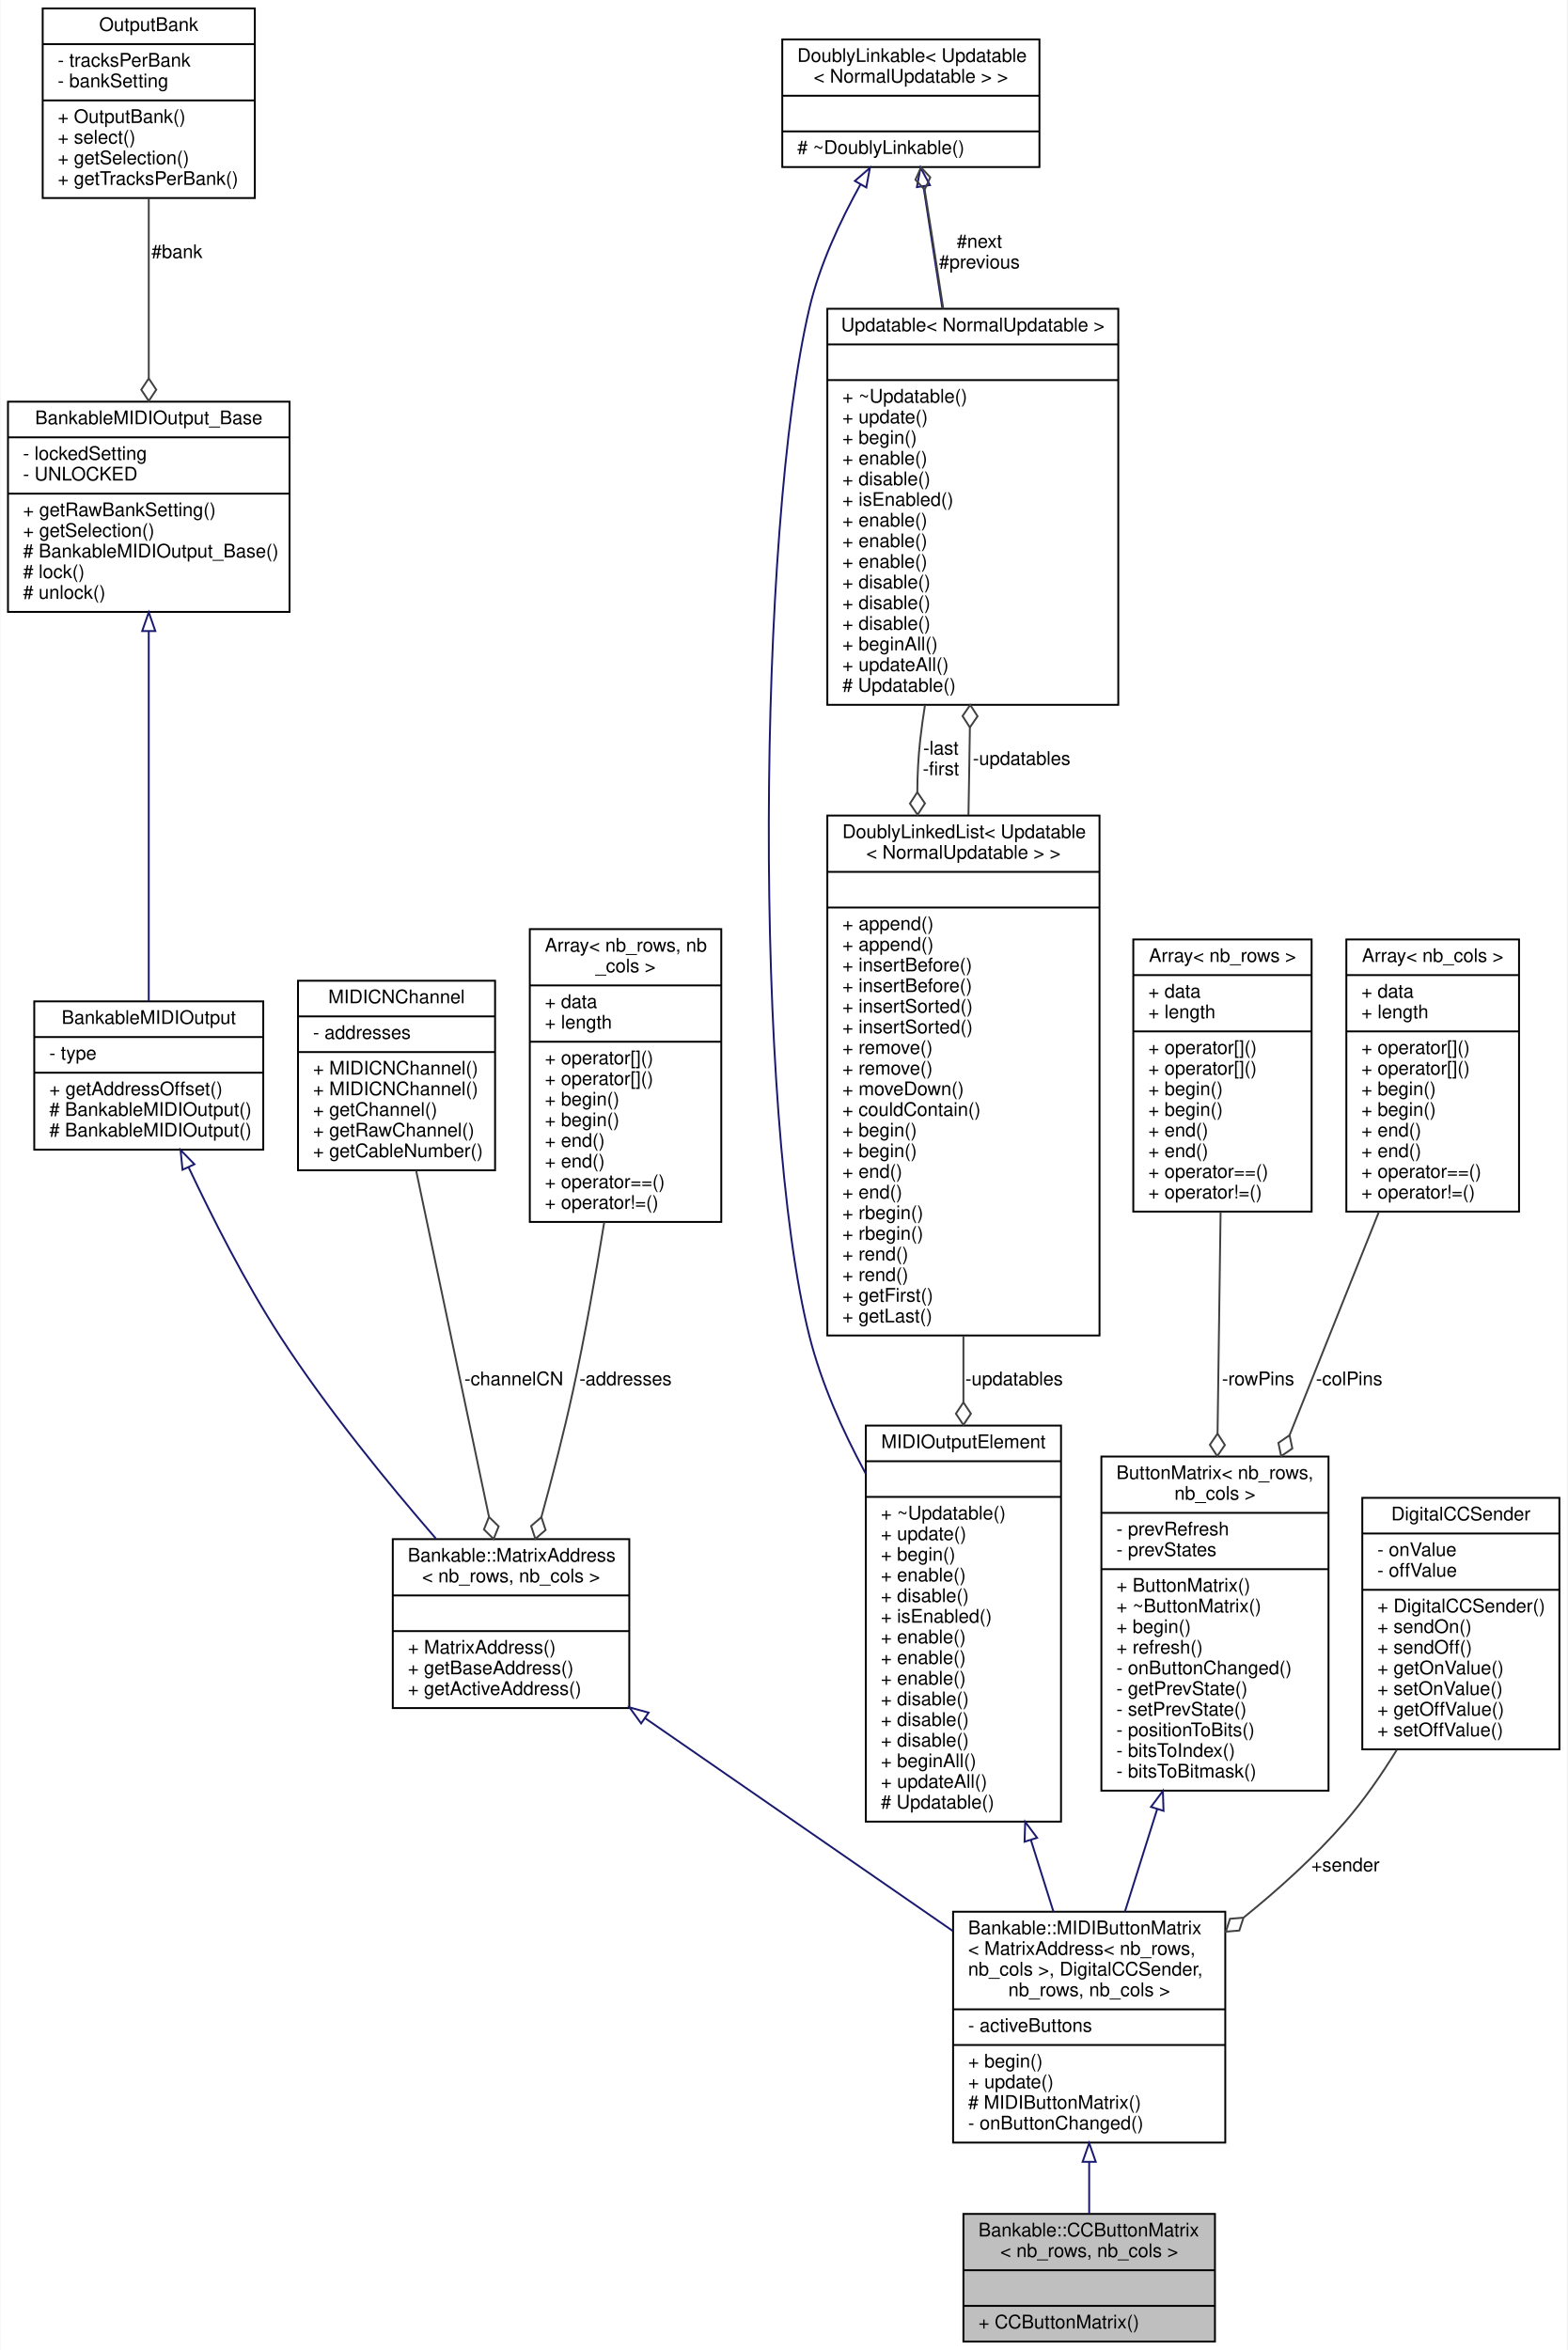
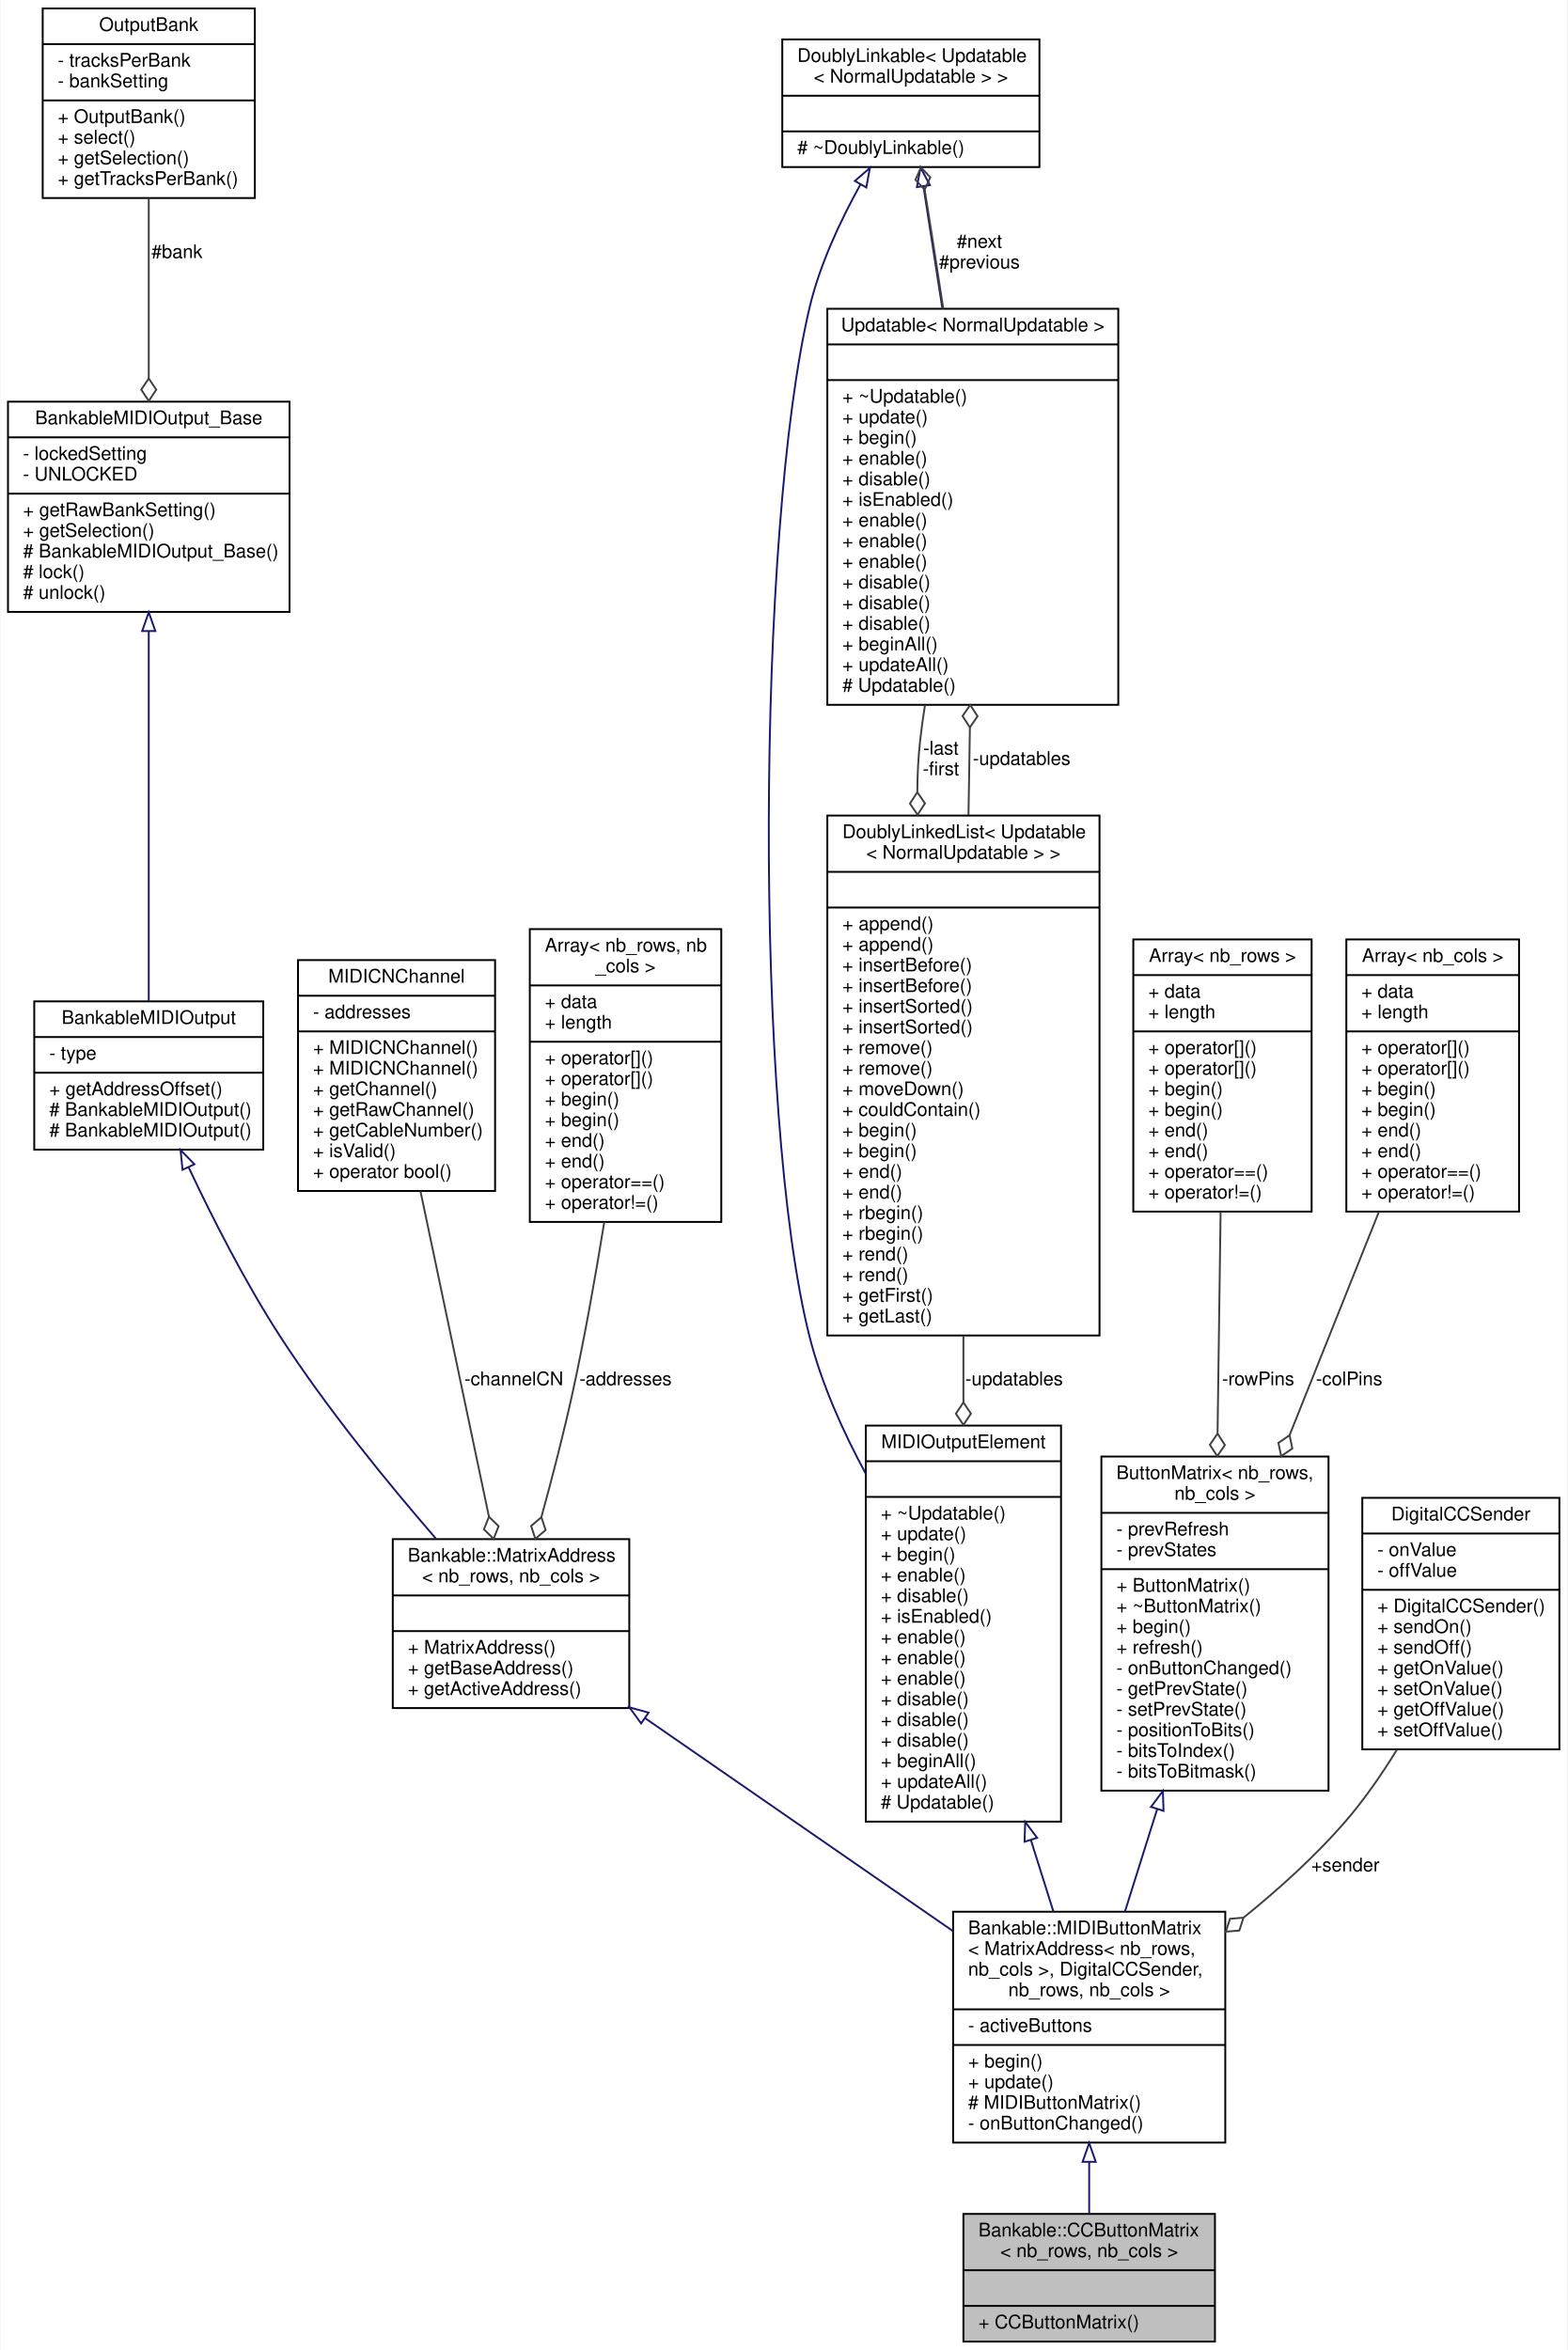
<svg xmlns="http://www.w3.org/2000/svg" xmlns:xlink="http://www.w3.org/1999/xlink" width="835pt" height="1252pt" viewBox="0.00 0.00 834.50 1252.00">
  <g id="graph0" class="graph" transform="scale(1 1) rotate(0) translate(4 1248)">
    <polygon fill="white" stroke="none" points="-4,4 -4,-1248 830.5,-1248 830.5,4 -4,4" />
    <g id="node1" class="node">
      <g id="a_node1">
        <a xlink:title="A class of MIDIOutputElements that read the input from a matrix of momentary push buttons or switches...">
          <polygon fill="#bfbfbf" stroke="black" points="509,-0.5 509,-68.5 643,-68.5 643,-0.5 509,-0.5" />
          <text text-anchor="start" x="517" y="-56.5" font-family="Helvetica,sans-Serif" font-size="10.00">Bankable::CCButtonMatrix</text>
          <text text-anchor="middle" x="576" y="-45.5" font-family="Helvetica,sans-Serif" font-size="10.00">&lt; nb_rows, nb_cols &gt;</text>
          <polyline fill="none" stroke="black" points="509,-38.5 643,-38.5 " />
          <text text-anchor="middle" x="576" y="-26.5" font-family="Helvetica,sans-Serif" font-size="10.00"> </text>
          <polyline fill="none" stroke="black" points="509,-19.5 643,-19.5 " />
          <text text-anchor="start" x="517" y="-7.5" font-family="Helvetica,sans-Serif" font-size="10.00">+ CCButtonMatrix()</text>
        </a>
      </g>
    </g>
    <g id="node2" class="node">
      <g id="a_node2">
        <a xlink:href="../../d3/d65/classBankable_1_1MIDIButtonMatrix.html" target="_top" xlink:title=" ">
          <polygon fill="white" stroke="black" points="503.5,-106.5 503.5,-229.5 648.5,-229.5 648.5,-106.5 503.5,-106.5" />
          <text text-anchor="start" x="511.5" y="-217.5" font-family="Helvetica,sans-Serif" font-size="10.00">Bankable::MIDIButtonMatrix</text>
          <text text-anchor="start" x="511.5" y="-206.5" font-family="Helvetica,sans-Serif" font-size="10.00">&lt; MatrixAddress&lt; nb_rows,</text>
          <text text-anchor="start" x="511.5" y="-195.5" font-family="Helvetica,sans-Serif" font-size="10.00"> nb_cols &gt;, DigitalCCSender,</text>
          <text text-anchor="middle" x="576" y="-184.5" font-family="Helvetica,sans-Serif" font-size="10.00"> nb_rows, nb_cols &gt;</text>
          <polyline fill="none" stroke="black" points="503.5,-177.5 648.5,-177.5 " />
          <text text-anchor="start" x="511.5" y="-165.5" font-family="Helvetica,sans-Serif" font-size="10.00">- activeButtons</text>
          <polyline fill="none" stroke="black" points="503.5,-158.5 648.5,-158.5 " />
          <text text-anchor="start" x="511.5" y="-146.5" font-family="Helvetica,sans-Serif" font-size="10.00">+ begin()</text>
          <text text-anchor="start" x="511.5" y="-135.5" font-family="Helvetica,sans-Serif" font-size="10.00">+ update()</text>
          <text text-anchor="start" x="511.5" y="-124.5" font-family="Helvetica,sans-Serif" font-size="10.00"># MIDIButtonMatrix()</text>
          <text text-anchor="start" x="511.5" y="-113.5" font-family="Helvetica,sans-Serif" font-size="10.00">- onButtonChanged()</text>
        </a>
      </g>
    </g>
    <g id="edge1" class="edge">
      <path fill="none" stroke="midnightblue" d="M576,-96.243C576,-86.654 576,-77.207 576,-68.725" />
      <polygon fill="none" stroke="midnightblue" points="572.5,-96.254 576,-106.254 579.5,-96.254 572.5,-96.254" />
    </g>
    <g id="node3" class="node">
      <g id="a_node3">
        <a xlink:href="../../d7/db5/classBankable_1_1MatrixAddress.html" target="_top" xlink:title=" ">
          <polygon fill="white" stroke="black" points="205,-338 205,-428 331,-428 331,-338 205,-338" />
          <text text-anchor="start" x="213" y="-416" font-family="Helvetica,sans-Serif" font-size="10.00">Bankable::MatrixAddress</text>
          <text text-anchor="middle" x="268" y="-405" font-family="Helvetica,sans-Serif" font-size="10.00">&lt; nb_rows, nb_cols &gt;</text>
          <polyline fill="none" stroke="black" points="205,-398 331,-398 " />
          <text text-anchor="middle" x="268" y="-386" font-family="Helvetica,sans-Serif" font-size="10.00"> </text>
          <polyline fill="none" stroke="black" points="205,-379 331,-379 " />
          <text text-anchor="start" x="213" y="-367" font-family="Helvetica,sans-Serif" font-size="10.00">+ MatrixAddress()</text>
          <text text-anchor="start" x="213" y="-356" font-family="Helvetica,sans-Serif" font-size="10.00">+ getBaseAddress()</text>
          <text text-anchor="start" x="213" y="-345" font-family="Helvetica,sans-Serif" font-size="10.00">+ getActiveAddress()</text>
        </a>
      </g>
    </g>
    <g id="edge2" class="edge">
      <path fill="none" stroke="midnightblue" d="M339.444,-332.592C388.646,-298.566 453.809,-253.502 503.283,-219.288" />
      <polygon fill="none" stroke="midnightblue" points="337.306,-329.816 331.072,-338.382 341.287,-335.573 337.306,-329.816" />
    </g>
    <g id="node4" class="node">
      <g id="a_node4">
        <a xlink:href="../../d3/d43/classBankableMIDIOutput.html" target="_top" xlink:title="A base class for all MIDIOutputElements that can be banked.">
          <polygon fill="white" stroke="black" points="14,-635.5 14,-714.5 136,-714.5 136,-635.5 14,-635.5" />
          <text text-anchor="middle" x="75" y="-702.5" font-family="Helvetica,sans-Serif" font-size="10.00">BankableMIDIOutput</text>
          <polyline fill="none" stroke="black" points="14,-695.5 136,-695.5 " />
          <text text-anchor="start" x="22" y="-683.5" font-family="Helvetica,sans-Serif" font-size="10.00">- type</text>
          <polyline fill="none" stroke="black" points="14,-676.5 136,-676.5 " />
          <text text-anchor="start" x="22" y="-664.5" font-family="Helvetica,sans-Serif" font-size="10.00">+ getAddressOffset()</text>
          <text text-anchor="start" x="22" y="-653.5" font-family="Helvetica,sans-Serif" font-size="10.00"># BankableMIDIOutput()</text>
          <text text-anchor="start" x="22" y="-642.5" font-family="Helvetica,sans-Serif" font-size="10.00"># BankableMIDIOutput()</text>
        </a>
      </g>
    </g>
    <g id="edge3" class="edge">
      <path fill="none" stroke="midnightblue" d="M96.272,-626.018C109.07,-598.833 126.446,-564.639 145,-536 169.826,-497.681 202.518,-457.67 227.957,-428.321" />
      <polygon fill="none" stroke="midnightblue" points="92.988,-624.778 91.941,-635.321 99.334,-627.733 92.988,-624.778" />
    </g>
    <g id="node5" class="node">
      <g id="a_node5">
        <a xlink:href="../../d4/d6e/classBankableMIDIOutput__Base.html" target="_top" xlink:title=" ">
          <polygon fill="white" stroke="black" points="0,-922 0,-1034 150,-1034 150,-922 0,-922" />
          <text text-anchor="middle" x="75" y="-1022" font-family="Helvetica,sans-Serif" font-size="10.00">BankableMIDIOutput_Base</text>
          <polyline fill="none" stroke="black" points="0,-1015 150,-1015 " />
          <text text-anchor="start" x="8" y="-1003" font-family="Helvetica,sans-Serif" font-size="10.00">- lockedSetting</text>
          <text text-anchor="start" x="8" y="-992" font-family="Helvetica,sans-Serif" font-size="10.00">- UNLOCKED</text>
          <polyline fill="none" stroke="black" points="0,-985 150,-985 " />
          <text text-anchor="start" x="8" y="-973" font-family="Helvetica,sans-Serif" font-size="10.00">+ getRawBankSetting()</text>
          <text text-anchor="start" x="8" y="-962" font-family="Helvetica,sans-Serif" font-size="10.00">+ getSelection()</text>
          <text text-anchor="start" x="8" y="-951" font-family="Helvetica,sans-Serif" font-size="10.00"># BankableMIDIOutput_Base()</text>
          <text text-anchor="start" x="8" y="-940" font-family="Helvetica,sans-Serif" font-size="10.00"># lock()</text>
          <text text-anchor="start" x="8" y="-929" font-family="Helvetica,sans-Serif" font-size="10.00"># unlock()</text>
        </a>
      </g>
    </g>
    <g id="edge4" class="edge">
      <path fill="none" stroke="midnightblue" d="M75,-911.639C75,-851.501 75,-764.335 75,-714.61" />
      <polygon fill="none" stroke="midnightblue" points="71.5,-911.792 75,-921.792 78.5,-911.792 71.5,-911.792" />
    </g>
    <g id="node6" class="node">
      <g id="a_node6">
        <a xlink:href="../../d9/d36/classOutputBank.html" target="_top" xlink:title="A class for changing the address of BankableMIDIOutputs.">
          <polygon fill="white" stroke="black" points="18.5,-1142.5 18.5,-1243.5 131.5,-1243.5 131.5,-1142.5 18.5,-1142.5" />
          <text text-anchor="middle" x="75" y="-1231.5" font-family="Helvetica,sans-Serif" font-size="10.00">OutputBank</text>
          <polyline fill="none" stroke="black" points="18.5,-1224.5 131.5,-1224.5 " />
          <text text-anchor="start" x="26.5" y="-1212.5" font-family="Helvetica,sans-Serif" font-size="10.00">- tracksPerBank</text>
          <text text-anchor="start" x="26.5" y="-1201.5" font-family="Helvetica,sans-Serif" font-size="10.00">- bankSetting</text>
          <polyline fill="none" stroke="black" points="18.5,-1194.5 131.5,-1194.5 " />
          <text text-anchor="start" x="26.5" y="-1182.5" font-family="Helvetica,sans-Serif" font-size="10.00">+ OutputBank()</text>
          <text text-anchor="start" x="26.5" y="-1171.5" font-family="Helvetica,sans-Serif" font-size="10.00">+ select()</text>
          <text text-anchor="start" x="26.5" y="-1160.5" font-family="Helvetica,sans-Serif" font-size="10.00">+ getSelection()</text>
          <text text-anchor="start" x="26.5" y="-1149.5" font-family="Helvetica,sans-Serif" font-size="10.00">+ getTracksPerBank()</text>
        </a>
      </g>
    </g>
    <g id="edge5" class="edge">
      <path fill="none" stroke="#404040" d="M75,-1142.33C75,-1113.79 75,-1077.55 75,-1046.45" />
      <polygon fill="none" stroke="#404040" points="75,-1046.38 71,-1040.38 75,-1034.38 79,-1040.38 75,-1046.38" />
      <text text-anchor="middle" x="90" y="-1110.5" font-family="Helvetica,sans-Serif" font-size="10.00"> #bank</text>
    </g>
    <g id="node7" class="node">
      <g id="a_node7">
        <a xlink:href="../../df/d9b/classMIDICNChannel.html" target="_top" xlink:title="A class for saving a MIDI channel and cable number.">
-           <polygon fill="white" stroke="black" points="154.5,-624.5 154.5,-725.5 259.5,-725.5 259.5,-624.5 154.5,-624.5" />
-           <text text-anchor="middle" x="207" y="-713.5" font-family="Helvetica,sans-Serif" font-size="10.00">MIDICNChannel</text>
-           <polyline fill="none" stroke="black" points="154.5,-706.5 259.5,-706.5 " />
-           <text text-anchor="start" x="162.5" y="-694.5" font-family="Helvetica,sans-Serif" font-size="10.00">- addresses</text>
-           <polyline fill="none" stroke="black" points="154.5,-687.5 259.5,-687.5 " />
+           <polygon fill="white" stroke="black" points="154.5,-613.5 154.5,-736.5 259.5,-736.5 259.5,-613.5 154.5,-613.5" />
+           <text text-anchor="middle" x="207" y="-724.5" font-family="Helvetica,sans-Serif" font-size="10.00">MIDICNChannel</text>
+           <polyline fill="none" stroke="black" points="154.5,-717.5 259.5,-717.5 " />
+           <text text-anchor="start" x="162.5" y="-705.5" font-family="Helvetica,sans-Serif" font-size="10.00">- addresses</text>
+           <polyline fill="none" stroke="black" points="154.5,-698.5 259.5,-698.5 " />
+           <text text-anchor="start" x="162.5" y="-686.5" font-family="Helvetica,sans-Serif" font-size="10.00">+ MIDICNChannel()</text>
          <text text-anchor="start" x="162.5" y="-675.5" font-family="Helvetica,sans-Serif" font-size="10.00">+ MIDICNChannel()</text>
-           <text text-anchor="start" x="162.5" y="-664.5" font-family="Helvetica,sans-Serif" font-size="10.00">+ MIDICNChannel()</text>
-           <text text-anchor="start" x="162.5" y="-653.5" font-family="Helvetica,sans-Serif" font-size="10.00">+ getChannel()</text>
-           <text text-anchor="start" x="162.5" y="-642.5" font-family="Helvetica,sans-Serif" font-size="10.00">+ getRawChannel()</text>
-           <text text-anchor="start" x="162.5" y="-631.5" font-family="Helvetica,sans-Serif" font-size="10.00">+ getCableNumber()</text>
+           <text text-anchor="start" x="162.5" y="-664.5" font-family="Helvetica,sans-Serif" font-size="10.00">+ getChannel()</text>
+           <text text-anchor="start" x="162.5" y="-653.5" font-family="Helvetica,sans-Serif" font-size="10.00">+ getRawChannel()</text>
+           <text text-anchor="start" x="162.5" y="-642.5" font-family="Helvetica,sans-Serif" font-size="10.00">+ getCableNumber()</text>
+           <text text-anchor="start" x="162.5" y="-631.5" font-family="Helvetica,sans-Serif" font-size="10.00">+ isValid()</text>
+           <text text-anchor="start" x="162.5" y="-620.5" font-family="Helvetica,sans-Serif" font-size="10.00">+ operator bool()</text>
        </a>
      </g>
    </g>
    <g id="edge6" class="edge">
-       <path fill="none" stroke="#404040" d="M217.417,-624.477C228.182,-573.299 244.956,-493.555 256.203,-440.086" />
-       <polygon fill="none" stroke="#404040" points="256.255,-439.838 253.575,-433.143 258.725,-428.095 261.404,-434.79 256.255,-439.838" />
+       <path fill="none" stroke="#404040" d="M219.788,-613.206C230.535,-562.112 245.773,-489.67 256.225,-439.979" />
+       <polygon fill="none" stroke="#404040" points="256.238,-439.92 253.558,-433.225 258.708,-428.177 261.387,-434.872 256.238,-439.92" />
      <text text-anchor="middle" x="269.5" y="-510" font-family="Helvetica,sans-Serif" font-size="10.00"> -channelCN</text>
    </g>
    <g id="node8" class="node">
      <g id="a_node8">
        <a xlink:href="../../d7/d6a/structArray.html" target="_top" xlink:title=" ">
          <polygon fill="white" stroke="black" points="278,-597 278,-753 380,-753 380,-597 278,-597" />
          <text text-anchor="start" x="286" y="-741" font-family="Helvetica,sans-Serif" font-size="10.00">Array&lt; nb_rows, nb</text>
          <text text-anchor="middle" x="329" y="-730" font-family="Helvetica,sans-Serif" font-size="10.00">_cols &gt;</text>
          <polyline fill="none" stroke="black" points="278,-723 380,-723 " />
          <text text-anchor="start" x="286" y="-711" font-family="Helvetica,sans-Serif" font-size="10.00">+ data</text>
          <text text-anchor="start" x="286" y="-700" font-family="Helvetica,sans-Serif" font-size="10.00">+ length</text>
          <polyline fill="none" stroke="black" points="278,-693 380,-693 " />
          <text text-anchor="start" x="286" y="-681" font-family="Helvetica,sans-Serif" font-size="10.00">+ operator[]()</text>
          <text text-anchor="start" x="286" y="-670" font-family="Helvetica,sans-Serif" font-size="10.00">+ operator[]()</text>
          <text text-anchor="start" x="286" y="-659" font-family="Helvetica,sans-Serif" font-size="10.00">+ begin()</text>
          <text text-anchor="start" x="286" y="-648" font-family="Helvetica,sans-Serif" font-size="10.00">+ begin()</text>
          <text text-anchor="start" x="286" y="-637" font-family="Helvetica,sans-Serif" font-size="10.00">+ end()</text>
          <text text-anchor="start" x="286" y="-626" font-family="Helvetica,sans-Serif" font-size="10.00">+ end()</text>
          <text text-anchor="start" x="286" y="-615" font-family="Helvetica,sans-Serif" font-size="10.00">+ operator==()</text>
          <text text-anchor="start" x="286" y="-604" font-family="Helvetica,sans-Serif" font-size="10.00">+ operator!=()</text>
        </a>
      </g>
    </g>
    <g id="edge7" class="edge">
      <path fill="none" stroke="#404040" d="M317.643,-596.8C313.055,-568.446 307.34,-536.157 301,-507 296.186,-484.864 289.94,-460.744 284.178,-439.774" />
      <polygon fill="none" stroke="#404040" points="284.163,-439.718 278.702,-435.008 280.948,-428.156 286.409,-432.866 284.163,-439.718" />
      <text text-anchor="middle" x="329" y="-510" font-family="Helvetica,sans-Serif" font-size="10.00"> -addresses</text>
    </g>
    <g id="node9" class="node">
      <g id="a_node9">
        <a xlink:href="../../d5/de0/classUpdatable.html" target="_top" xlink:title=" ">
          <polygon fill="white" stroke="black" points="457,-277.5 457,-488.5 561,-488.5 561,-277.5 457,-277.5" />
          <text text-anchor="middle" x="509" y="-476.5" font-family="Helvetica,sans-Serif" font-size="10.00">MIDIOutputElement</text>
          <polyline fill="none" stroke="black" points="457,-469.5 561,-469.5 " />
          <text text-anchor="middle" x="509" y="-457.5" font-family="Helvetica,sans-Serif" font-size="10.00"> </text>
          <polyline fill="none" stroke="black" points="457,-450.5 561,-450.5 " />
          <text text-anchor="start" x="465" y="-438.5" font-family="Helvetica,sans-Serif" font-size="10.00">+ ~Updatable()</text>
          <text text-anchor="start" x="465" y="-427.5" font-family="Helvetica,sans-Serif" font-size="10.00">+ update()</text>
          <text text-anchor="start" x="465" y="-416.5" font-family="Helvetica,sans-Serif" font-size="10.00">+ begin()</text>
          <text text-anchor="start" x="465" y="-405.5" font-family="Helvetica,sans-Serif" font-size="10.00">+ enable()</text>
          <text text-anchor="start" x="465" y="-394.5" font-family="Helvetica,sans-Serif" font-size="10.00">+ disable()</text>
          <text text-anchor="start" x="465" y="-383.5" font-family="Helvetica,sans-Serif" font-size="10.00">+ isEnabled()</text>
          <text text-anchor="start" x="465" y="-372.5" font-family="Helvetica,sans-Serif" font-size="10.00">+ enable()</text>
          <text text-anchor="start" x="465" y="-361.5" font-family="Helvetica,sans-Serif" font-size="10.00">+ enable()</text>
          <text text-anchor="start" x="465" y="-350.5" font-family="Helvetica,sans-Serif" font-size="10.00">+ enable()</text>
          <text text-anchor="start" x="465" y="-339.5" font-family="Helvetica,sans-Serif" font-size="10.00">+ disable()</text>
          <text text-anchor="start" x="465" y="-328.5" font-family="Helvetica,sans-Serif" font-size="10.00">+ disable()</text>
          <text text-anchor="start" x="465" y="-317.5" font-family="Helvetica,sans-Serif" font-size="10.00">+ disable()</text>
          <text text-anchor="start" x="465" y="-306.5" font-family="Helvetica,sans-Serif" font-size="10.00">+ beginAll()</text>
          <text text-anchor="start" x="465" y="-295.5" font-family="Helvetica,sans-Serif" font-size="10.00">+ updateAll()</text>
          <text text-anchor="start" x="465" y="-284.5" font-family="Helvetica,sans-Serif" font-size="10.00"># Updatable()</text>
        </a>
      </g>
    </g>
    <g id="edge8" class="edge">
      <path fill="none" stroke="midnightblue" d="M544.935,-267.76C549.08,-254.582 553.175,-241.564 556.964,-229.516" />
      <polygon fill="none" stroke="midnightblue" points="541.573,-266.783 541.911,-277.372 548.251,-268.883 541.573,-266.783" />
    </g>
    <g id="node10" class="node">
      <g id="a_node10">
        <a xlink:href="../../d4/d23/classDoublyLinkable.html" target="_top" xlink:title=" ">
          <polygon fill="white" stroke="black" points="412.5,-1159 412.5,-1227 549.5,-1227 549.5,-1159 412.5,-1159" />
          <text text-anchor="start" x="420.5" y="-1215" font-family="Helvetica,sans-Serif" font-size="10.00">DoublyLinkable&lt; Updatable</text>
          <text text-anchor="middle" x="481" y="-1204" font-family="Helvetica,sans-Serif" font-size="10.00">&lt; NormalUpdatable &gt; &gt;</text>
          <polyline fill="none" stroke="black" points="412.5,-1197 549.5,-1197 " />
          <text text-anchor="middle" x="481" y="-1185" font-family="Helvetica,sans-Serif" font-size="10.00"> </text>
          <polyline fill="none" stroke="black" points="412.5,-1178 549.5,-1178 " />
          <text text-anchor="start" x="420.5" y="-1166" font-family="Helvetica,sans-Serif" font-size="10.00"># ~DoublyLinkable()</text>
        </a>
      </g>
    </g>
    <g id="edge9" class="edge">
      <path fill="none" stroke="midnightblue" d="M454.149,-1149.73C443.449,-1130.47 432.405,-1106.9 427,-1084 399.021,-965.48 397.183,-654.071 427,-536 433.314,-510.999 444.639,-485.641 456.897,-462.989" />
      <polygon fill="none" stroke="midnightblue" points="451.182,-1151.6 459.183,-1158.54 457.259,-1148.12 451.182,-1151.6" />
    </g>
    <g id="node11" class="node">
      <g id="a_node11">
        <a xlink:href="../../d5/de0/classUpdatable.html" target="_top" xlink:title=" ">
          <polygon fill="white" stroke="black" points="436.5,-872.5 436.5,-1083.5 591.5,-1083.5 591.5,-872.5 436.5,-872.5" />
          <text text-anchor="middle" x="514" y="-1071.5" font-family="Helvetica,sans-Serif" font-size="10.00">Updatable&lt; NormalUpdatable &gt;</text>
          <polyline fill="none" stroke="black" points="436.5,-1064.5 591.5,-1064.5 " />
          <text text-anchor="middle" x="514" y="-1052.5" font-family="Helvetica,sans-Serif" font-size="10.00"> </text>
          <polyline fill="none" stroke="black" points="436.5,-1045.5 591.5,-1045.5 " />
          <text text-anchor="start" x="444.5" y="-1033.5" font-family="Helvetica,sans-Serif" font-size="10.00">+ ~Updatable()</text>
          <text text-anchor="start" x="444.5" y="-1022.5" font-family="Helvetica,sans-Serif" font-size="10.00">+ update()</text>
          <text text-anchor="start" x="444.5" y="-1011.5" font-family="Helvetica,sans-Serif" font-size="10.00">+ begin()</text>
          <text text-anchor="start" x="444.5" y="-1000.5" font-family="Helvetica,sans-Serif" font-size="10.00">+ enable()</text>
          <text text-anchor="start" x="444.5" y="-989.5" font-family="Helvetica,sans-Serif" font-size="10.00">+ disable()</text>
          <text text-anchor="start" x="444.5" y="-978.5" font-family="Helvetica,sans-Serif" font-size="10.00">+ isEnabled()</text>
          <text text-anchor="start" x="444.5" y="-967.5" font-family="Helvetica,sans-Serif" font-size="10.00">+ enable()</text>
          <text text-anchor="start" x="444.5" y="-956.5" font-family="Helvetica,sans-Serif" font-size="10.00">+ enable()</text>
          <text text-anchor="start" x="444.5" y="-945.5" font-family="Helvetica,sans-Serif" font-size="10.00">+ enable()</text>
          <text text-anchor="start" x="444.5" y="-934.5" font-family="Helvetica,sans-Serif" font-size="10.00">+ disable()</text>
          <text text-anchor="start" x="444.5" y="-923.5" font-family="Helvetica,sans-Serif" font-size="10.00">+ disable()</text>
          <text text-anchor="start" x="444.5" y="-912.5" font-family="Helvetica,sans-Serif" font-size="10.00">+ disable()</text>
          <text text-anchor="start" x="444.5" y="-901.5" font-family="Helvetica,sans-Serif" font-size="10.00">+ beginAll()</text>
          <text text-anchor="start" x="444.5" y="-890.5" font-family="Helvetica,sans-Serif" font-size="10.00">+ updateAll()</text>
          <text text-anchor="start" x="444.5" y="-879.5" font-family="Helvetica,sans-Serif" font-size="10.00"># Updatable()</text>
        </a>
      </g>
    </g>
    <g id="edge11" class="edge">
      <path fill="none" stroke="midnightblue" d="M487.709,-1148.7C490.631,-1129.84 494.194,-1106.84 497.742,-1083.94" />
      <polygon fill="none" stroke="midnightblue" points="484.229,-1148.3 486.156,-1158.72 491.146,-1149.37 484.229,-1148.3" />
    </g>
    <g id="edge10" class="edge">
      <path fill="none" stroke="#404040" d="M498.26,-1083.56C496.175,-1097.17 494.05,-1110.92 492,-1124 490.847,-1131.35 489.605,-1139.15 488.384,-1146.75" />
      <polygon fill="none" stroke="#404040" points="488.349,-1146.96 491.342,-1153.52 486.436,-1158.81 483.444,-1152.25 488.349,-1146.96" />
      <text text-anchor="middle" x="517.5" y="-1116" font-family="Helvetica,sans-Serif" font-size="10.00"> #next</text>
      <text text-anchor="middle" x="517.5" y="-1105" font-family="Helvetica,sans-Serif" font-size="10.00">#previous</text>
    </g>
    <g id="node12" class="node">
      <g id="a_node12">
        <a xlink:href="../../dd/d16/classDoublyLinkedList.html" target="_top" xlink:title=" ">
          <polygon fill="white" stroke="black" points="436.5,-536.5 436.5,-813.5 581.5,-813.5 581.5,-536.5 436.5,-536.5" />
          <text text-anchor="start" x="444.5" y="-801.5" font-family="Helvetica,sans-Serif" font-size="10.00">DoublyLinkedList&lt; Updatable</text>
          <text text-anchor="middle" x="509" y="-790.5" font-family="Helvetica,sans-Serif" font-size="10.00">&lt; NormalUpdatable &gt; &gt;</text>
          <polyline fill="none" stroke="black" points="436.5,-783.5 581.5,-783.5 " />
          <text text-anchor="middle" x="509" y="-771.5" font-family="Helvetica,sans-Serif" font-size="10.00"> </text>
          <polyline fill="none" stroke="black" points="436.5,-764.5 581.5,-764.5 " />
          <text text-anchor="start" x="444.5" y="-752.5" font-family="Helvetica,sans-Serif" font-size="10.00">+ append()</text>
          <text text-anchor="start" x="444.5" y="-741.5" font-family="Helvetica,sans-Serif" font-size="10.00">+ append()</text>
          <text text-anchor="start" x="444.5" y="-730.5" font-family="Helvetica,sans-Serif" font-size="10.00">+ insertBefore()</text>
          <text text-anchor="start" x="444.5" y="-719.5" font-family="Helvetica,sans-Serif" font-size="10.00">+ insertBefore()</text>
          <text text-anchor="start" x="444.5" y="-708.5" font-family="Helvetica,sans-Serif" font-size="10.00">+ insertSorted()</text>
          <text text-anchor="start" x="444.5" y="-697.5" font-family="Helvetica,sans-Serif" font-size="10.00">+ insertSorted()</text>
          <text text-anchor="start" x="444.5" y="-686.5" font-family="Helvetica,sans-Serif" font-size="10.00">+ remove()</text>
          <text text-anchor="start" x="444.5" y="-675.5" font-family="Helvetica,sans-Serif" font-size="10.00">+ remove()</text>
          <text text-anchor="start" x="444.5" y="-664.5" font-family="Helvetica,sans-Serif" font-size="10.00">+ moveDown()</text>
          <text text-anchor="start" x="444.5" y="-653.5" font-family="Helvetica,sans-Serif" font-size="10.00">+ couldContain()</text>
          <text text-anchor="start" x="444.5" y="-642.5" font-family="Helvetica,sans-Serif" font-size="10.00">+ begin()</text>
          <text text-anchor="start" x="444.5" y="-631.5" font-family="Helvetica,sans-Serif" font-size="10.00">+ begin()</text>
          <text text-anchor="start" x="444.5" y="-620.5" font-family="Helvetica,sans-Serif" font-size="10.00">+ end()</text>
          <text text-anchor="start" x="444.5" y="-609.5" font-family="Helvetica,sans-Serif" font-size="10.00">+ end()</text>
          <text text-anchor="start" x="444.5" y="-598.5" font-family="Helvetica,sans-Serif" font-size="10.00">+ rbegin()</text>
          <text text-anchor="start" x="444.5" y="-587.5" font-family="Helvetica,sans-Serif" font-size="10.00">+ rbegin()</text>
          <text text-anchor="start" x="444.5" y="-576.5" font-family="Helvetica,sans-Serif" font-size="10.00">+ rend()</text>
          <text text-anchor="start" x="444.5" y="-565.5" font-family="Helvetica,sans-Serif" font-size="10.00">+ rend()</text>
          <text text-anchor="start" x="444.5" y="-554.5" font-family="Helvetica,sans-Serif" font-size="10.00">+ getFirst()</text>
          <text text-anchor="start" x="444.5" y="-543.5" font-family="Helvetica,sans-Serif" font-size="10.00">+ getLast()</text>
        </a>
      </g>
    </g>
    <g id="edge13" class="edge">
      <path fill="none" stroke="#404040" d="M488.507,-872.258C487.524,-866.103 486.673,-859.985 486,-854 484.972,-844.856 484.488,-835.452 484.435,-825.972" />
      <polygon fill="none" stroke="#404040" points="484.435,-825.934 480.513,-819.883 484.59,-813.935 488.512,-819.986 484.435,-825.934" />
      <text text-anchor="middle" x="497" y="-846" font-family="Helvetica,sans-Serif" font-size="10.00"> -last</text>
      <text text-anchor="middle" x="497" y="-835" font-family="Helvetica,sans-Serif" font-size="10.00">-first</text>
    </g>
    <g id="edge14" class="edge">
      <path fill="none" stroke="#404040" d="M509,-536.219C509,-524.396 509,-512.51 509,-500.874" />
      <polygon fill="none" stroke="#404040" points="509,-500.853 505,-494.853 509,-488.853 513,-494.853 509,-500.853" />
      <text text-anchor="middle" x="536" y="-510" font-family="Helvetica,sans-Serif" font-size="10.00"> -updatables</text>
    </g>
    <g id="edge12" class="edge">
      <path fill="none" stroke="#404040" d="M511.691,-813.806C511.798,-819.955 511.902,-826.041 512,-832 512.152,-841.204 512.301,-850.736 512.446,-860.316" />
      <polygon fill="none" stroke="#404040" points="512.448,-860.455 516.536,-866.395 512.626,-872.454 508.537,-866.514 512.448,-860.455" />
      <text text-anchor="middle" x="540" y="-840.5" font-family="Helvetica,sans-Serif" font-size="10.00"> -updatables</text>
    </g>
    <g id="node13" class="node">
      <g id="a_node13">
        <a xlink:href="../../d8/d6c/classButtonMatrix.html" target="_top" xlink:title="A class that reads the states of a button matrix.">
          <polygon fill="white" stroke="black" points="582.5,-294 582.5,-472 703.5,-472 703.5,-294 582.5,-294" />
          <text text-anchor="start" x="590.5" y="-460" font-family="Helvetica,sans-Serif" font-size="10.00">ButtonMatrix&lt; nb_rows,</text>
          <text text-anchor="middle" x="643" y="-449" font-family="Helvetica,sans-Serif" font-size="10.00"> nb_cols &gt;</text>
          <polyline fill="none" stroke="black" points="582.5,-442 703.5,-442 " />
          <text text-anchor="start" x="590.5" y="-430" font-family="Helvetica,sans-Serif" font-size="10.00">- prevRefresh</text>
          <text text-anchor="start" x="590.5" y="-419" font-family="Helvetica,sans-Serif" font-size="10.00">- prevStates</text>
          <polyline fill="none" stroke="black" points="582.5,-412 703.5,-412 " />
          <text text-anchor="start" x="590.5" y="-400" font-family="Helvetica,sans-Serif" font-size="10.00">+ ButtonMatrix()</text>
          <text text-anchor="start" x="590.5" y="-389" font-family="Helvetica,sans-Serif" font-size="10.00">+ ~ButtonMatrix()</text>
          <text text-anchor="start" x="590.5" y="-378" font-family="Helvetica,sans-Serif" font-size="10.00">+ begin()</text>
          <text text-anchor="start" x="590.5" y="-367" font-family="Helvetica,sans-Serif" font-size="10.00">+ refresh()</text>
          <text text-anchor="start" x="590.5" y="-356" font-family="Helvetica,sans-Serif" font-size="10.00">- onButtonChanged()</text>
          <text text-anchor="start" x="590.5" y="-345" font-family="Helvetica,sans-Serif" font-size="10.00">- getPrevState()</text>
          <text text-anchor="start" x="590.5" y="-334" font-family="Helvetica,sans-Serif" font-size="10.00">- setPrevState()</text>
          <text text-anchor="start" x="590.5" y="-323" font-family="Helvetica,sans-Serif" font-size="10.00">- positionToBits()</text>
          <text text-anchor="start" x="590.5" y="-312" font-family="Helvetica,sans-Serif" font-size="10.00">- bitsToIndex()</text>
          <text text-anchor="start" x="590.5" y="-301" font-family="Helvetica,sans-Serif" font-size="10.00">- bitsToBitmask()</text>
        </a>
      </g>
    </g>
    <g id="edge15" class="edge">
      <path fill="none" stroke="midnightblue" d="M612.217,-284.138C606.362,-265.525 600.396,-246.558 595.04,-229.53" />
      <polygon fill="none" stroke="midnightblue" points="608.926,-285.338 615.265,-293.827 615.603,-283.238 608.926,-285.338" />
    </g>
    <g id="node14" class="node">
      <g id="a_node14">
        <a xlink:href="../../d7/d6a/structArray.html" target="_top" xlink:title=" ">
          <polygon fill="white" stroke="black" points="599.5,-602.5 599.5,-747.5 694.5,-747.5 694.5,-602.5 599.5,-602.5" />
          <text text-anchor="middle" x="647" y="-735.5" font-family="Helvetica,sans-Serif" font-size="10.00">Array&lt; nb_rows &gt;</text>
          <polyline fill="none" stroke="black" points="599.5,-728.5 694.5,-728.5 " />
          <text text-anchor="start" x="607.5" y="-716.5" font-family="Helvetica,sans-Serif" font-size="10.00">+ data</text>
          <text text-anchor="start" x="607.5" y="-705.5" font-family="Helvetica,sans-Serif" font-size="10.00">+ length</text>
          <polyline fill="none" stroke="black" points="599.5,-698.5 694.5,-698.5 " />
          <text text-anchor="start" x="607.5" y="-686.5" font-family="Helvetica,sans-Serif" font-size="10.00">+ operator[]()</text>
          <text text-anchor="start" x="607.5" y="-675.5" font-family="Helvetica,sans-Serif" font-size="10.00">+ operator[]()</text>
          <text text-anchor="start" x="607.5" y="-664.5" font-family="Helvetica,sans-Serif" font-size="10.00">+ begin()</text>
          <text text-anchor="start" x="607.5" y="-653.5" font-family="Helvetica,sans-Serif" font-size="10.00">+ begin()</text>
          <text text-anchor="start" x="607.5" y="-642.5" font-family="Helvetica,sans-Serif" font-size="10.00">+ end()</text>
          <text text-anchor="start" x="607.5" y="-631.5" font-family="Helvetica,sans-Serif" font-size="10.00">+ end()</text>
          <text text-anchor="start" x="607.5" y="-620.5" font-family="Helvetica,sans-Serif" font-size="10.00">+ operator==()</text>
          <text text-anchor="start" x="607.5" y="-609.5" font-family="Helvetica,sans-Serif" font-size="10.00">+ operator!=()</text>
        </a>
      </g>
    </g>
    <g id="edge16" class="edge">
      <path fill="none" stroke="#404040" d="M646.011,-602.315C645.521,-566.746 644.92,-523.191 644.384,-484.366" />
      <polygon fill="none" stroke="#404040" points="644.382,-484.213 640.3,-478.268 644.217,-472.214 648.299,-478.158 644.382,-484.213" />
      <text text-anchor="middle" x="666" y="-510" font-family="Helvetica,sans-Serif" font-size="10.00"> -rowPins</text>
    </g>
    <g id="node15" class="node">
      <g id="a_node15">
        <a xlink:href="../../d7/d6a/structArray.html" target="_top" xlink:title=" ">
          <polygon fill="white" stroke="black" points="713,-602.5 713,-747.5 805,-747.5 805,-602.5 713,-602.5" />
          <text text-anchor="middle" x="759" y="-735.5" font-family="Helvetica,sans-Serif" font-size="10.00">Array&lt; nb_cols &gt;</text>
          <polyline fill="none" stroke="black" points="713,-728.5 805,-728.5 " />
          <text text-anchor="start" x="721" y="-716.5" font-family="Helvetica,sans-Serif" font-size="10.00">+ data</text>
          <text text-anchor="start" x="721" y="-705.5" font-family="Helvetica,sans-Serif" font-size="10.00">+ length</text>
          <polyline fill="none" stroke="black" points="713,-698.5 805,-698.5 " />
          <text text-anchor="start" x="721" y="-686.5" font-family="Helvetica,sans-Serif" font-size="10.00">+ operator[]()</text>
          <text text-anchor="start" x="721" y="-675.5" font-family="Helvetica,sans-Serif" font-size="10.00">+ operator[]()</text>
          <text text-anchor="start" x="721" y="-664.5" font-family="Helvetica,sans-Serif" font-size="10.00">+ begin()</text>
          <text text-anchor="start" x="721" y="-653.5" font-family="Helvetica,sans-Serif" font-size="10.00">+ begin()</text>
          <text text-anchor="start" x="721" y="-642.5" font-family="Helvetica,sans-Serif" font-size="10.00">+ end()</text>
          <text text-anchor="start" x="721" y="-631.5" font-family="Helvetica,sans-Serif" font-size="10.00">+ end()</text>
          <text text-anchor="start" x="721" y="-620.5" font-family="Helvetica,sans-Serif" font-size="10.00">+ operator==()</text>
          <text text-anchor="start" x="721" y="-609.5" font-family="Helvetica,sans-Serif" font-size="10.00">+ operator!=()</text>
        </a>
      </g>
    </g>
    <g id="edge17" class="edge">
      <path fill="none" stroke="#404040" d="M730.326,-602.315C715.976,-566.439 698.375,-522.438 682.745,-483.361" />
      <polygon fill="none" stroke="#404040" points="682.742,-483.356 676.8,-479.27 678.286,-472.214 684.228,-476.299 682.742,-483.356" />
      <text text-anchor="middle" x="714.5" y="-510" font-family="Helvetica,sans-Serif" font-size="10.00"> -colPins</text>
    </g>
    <g id="node16" class="node">
      <g id="a_node16">
        <a xlink:href="../../d5/db5/classDigitalCCSender.html" target="_top" xlink:title=" ">
          <polygon fill="white" stroke="black" points="721.5,-316 721.5,-450 826.5,-450 826.5,-316 721.5,-316" />
          <text text-anchor="middle" x="774" y="-438" font-family="Helvetica,sans-Serif" font-size="10.00">DigitalCCSender</text>
          <polyline fill="none" stroke="black" points="721.5,-431 826.5,-431 " />
          <text text-anchor="start" x="729.5" y="-419" font-family="Helvetica,sans-Serif" font-size="10.00">- onValue</text>
          <text text-anchor="start" x="729.5" y="-408" font-family="Helvetica,sans-Serif" font-size="10.00">- offValue</text>
          <polyline fill="none" stroke="black" points="721.5,-401 826.5,-401 " />
          <text text-anchor="start" x="729.5" y="-389" font-family="Helvetica,sans-Serif" font-size="10.00">+ DigitalCCSender()</text>
          <text text-anchor="start" x="729.5" y="-378" font-family="Helvetica,sans-Serif" font-size="10.00">+ sendOn()</text>
          <text text-anchor="start" x="729.5" y="-367" font-family="Helvetica,sans-Serif" font-size="10.00">+ sendOff()</text>
          <text text-anchor="start" x="729.5" y="-356" font-family="Helvetica,sans-Serif" font-size="10.00">+ getOnValue()</text>
          <text text-anchor="start" x="729.5" y="-345" font-family="Helvetica,sans-Serif" font-size="10.00">+ setOnValue()</text>
          <text text-anchor="start" x="729.5" y="-334" font-family="Helvetica,sans-Serif" font-size="10.00">+ getOffValue()</text>
          <text text-anchor="start" x="729.5" y="-323" font-family="Helvetica,sans-Serif" font-size="10.00">+ setOffValue()</text>
        </a>
      </g>
    </g>
    <g id="edge18" class="edge">
      <path fill="none" stroke="#404040" d="M739.978,-315.886C731.681,-302.385 722.219,-288.734 712,-277 696.246,-258.911 677.149,-241.635 658.308,-226.413" />
      <polygon fill="none" stroke="#404040" points="658.204,-226.331 651.017,-225.741 648.798,-218.88 655.985,-219.47 658.204,-226.331" />
      <text text-anchor="middle" x="712.5" y="-251" font-family="Helvetica,sans-Serif" font-size="10.00"> +sender</text>
    </g>
  </g>
</svg>
